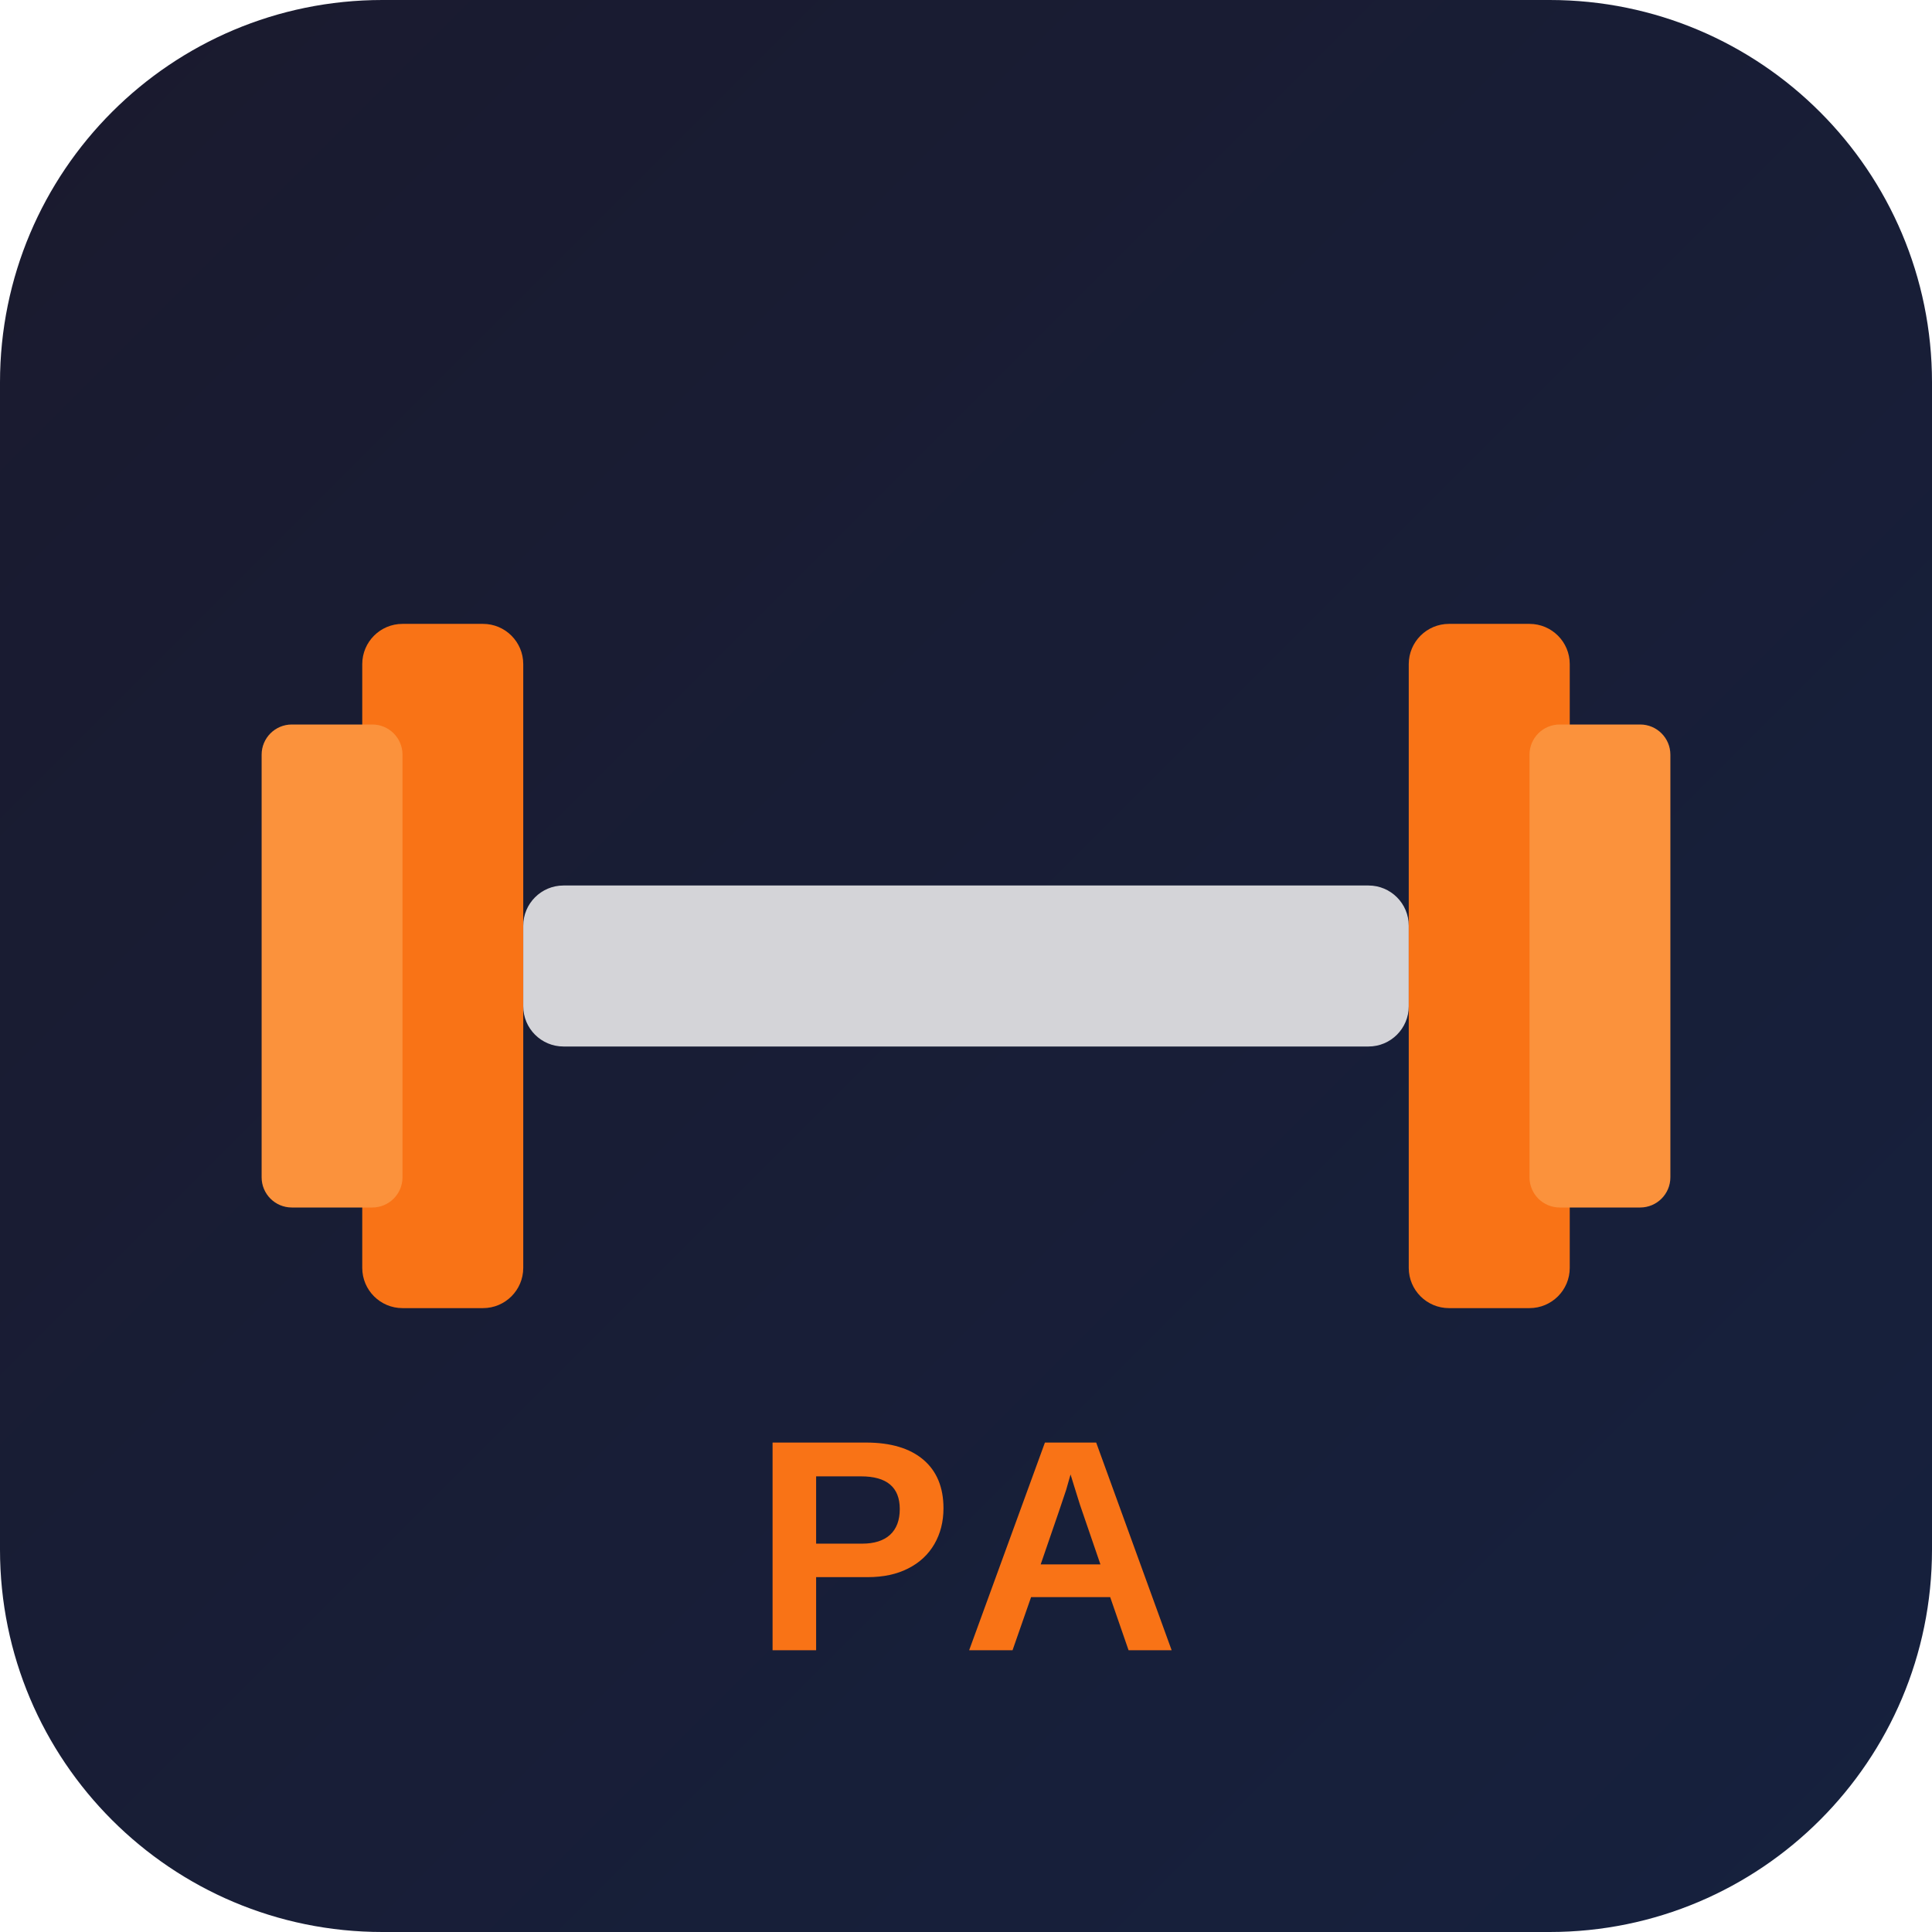
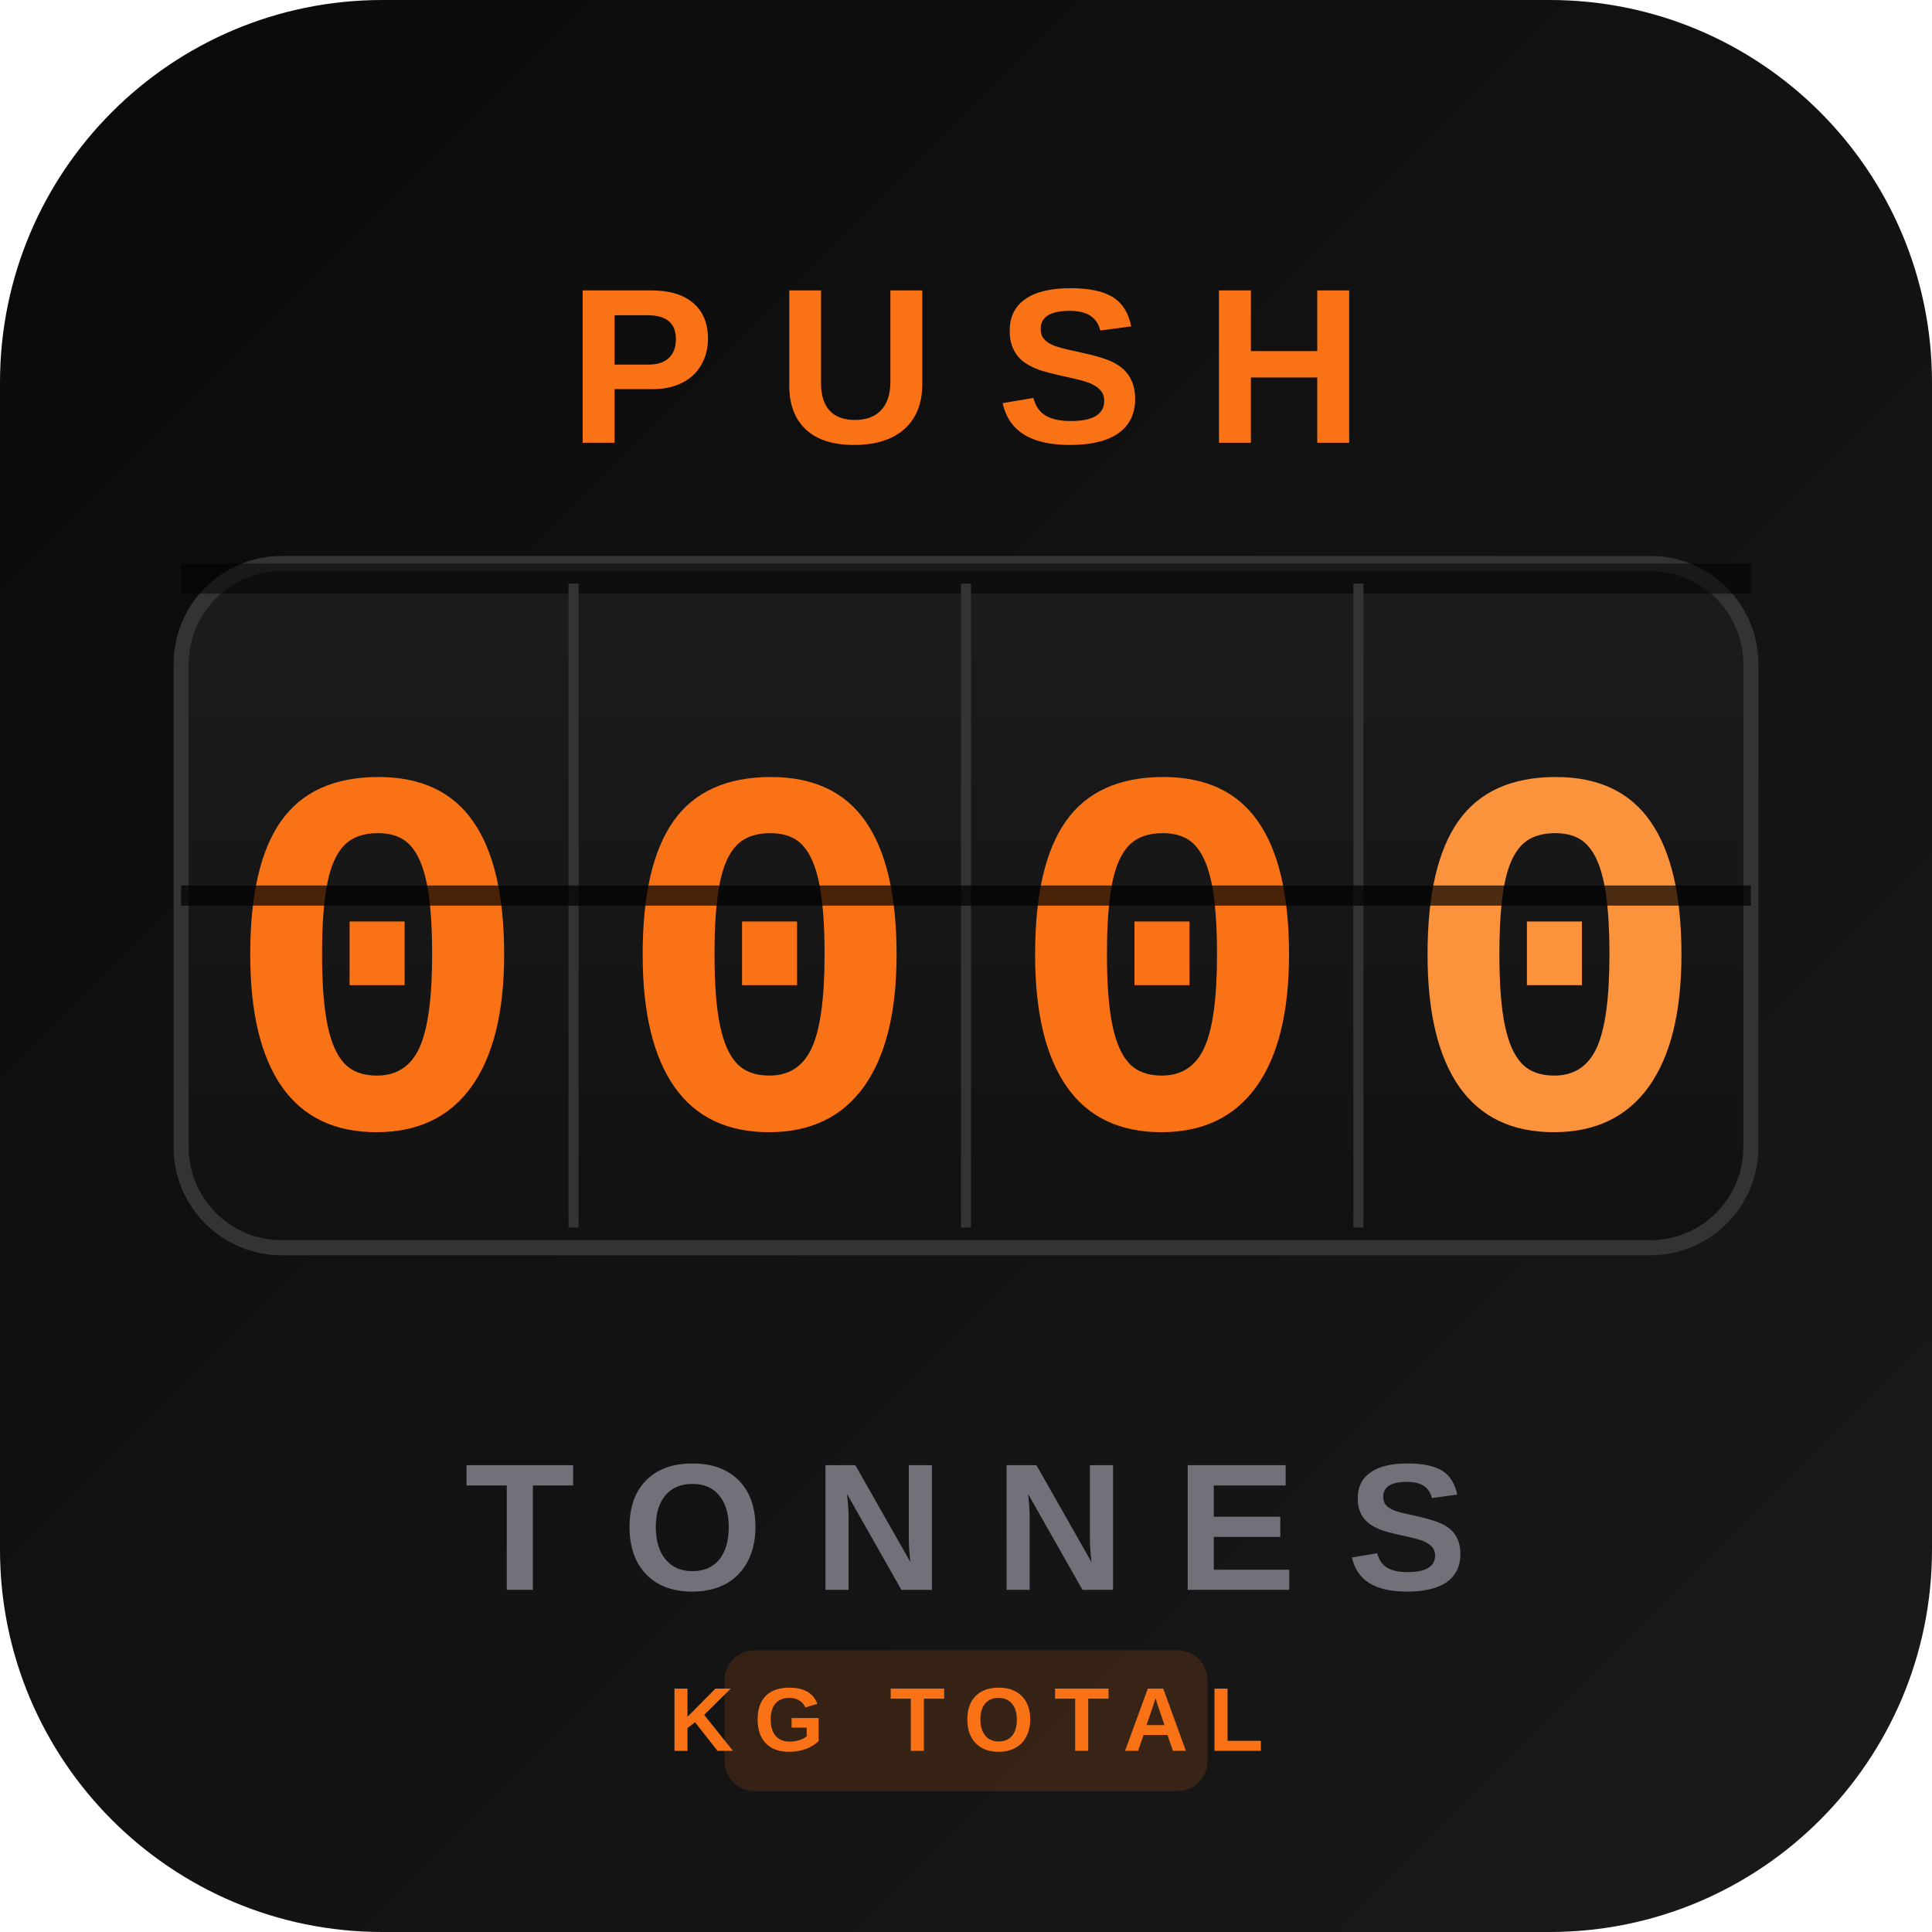
<svg xmlns="http://www.w3.org/2000/svg" width="192" height="192" viewBox="0 0 192 192">
  <defs>
    <linearGradient id="bg" x1="0%" y1="0%" x2="100%" y2="100%">
-       <stop offset="0%" style="stop-color:#1a1a2e" />
-       <stop offset="100%" style="stop-color:#16213e" />
+       <stop offset="0%" style="stop-color:#0a0a0a" />
+       <stop offset="100%" style="stop-color:#1a1a1a" />
+     </linearGradient>
+     <linearGradient id="counterBg" x1="0%" y1="0%" x2="0%" y2="100%">
+       <stop offset="0%" style="stop-color:#1c1c1c" />
+       <stop offset="100%" style="stop-color:#111111" />
    </linearGradient>
  </defs>
  <rect width="192" height="192" rx="38" ry="38" fill="url(#bg)" />
-   <rect x="36" y="62" width="16" height="68" rx="4" ry="4" fill="#f97316" />
-   <rect x="26" y="72" width="14" height="48" rx="3" ry="3" fill="#fb923c" />
-   <rect x="52" y="88" width="88" height="16" rx="4" ry="4" fill="#d4d4d8" />
-   <rect x="140" y="62" width="16" height="68" rx="4" ry="4" fill="#f97316" />
-   <rect x="152" y="72" width="14" height="48" rx="3" ry="3" fill="#fb923c" />
-   <text x="96" y="164" text-anchor="middle" font-family="Arial,Helvetica,sans-serif" font-weight="800" font-size="30" fill="#f97316" letter-spacing="3">PA</text>
+   <text x="96" y="44" text-anchor="middle" font-family="Arial Black,Arial,sans-serif" font-weight="900" font-size="22" fill="#f97316" letter-spacing="6">PUSH</text>
+   <rect x="18" y="56" width="156" height="68" rx="10" ry="10" fill="url(#counterBg)" stroke="#333" stroke-width="1.5" />
+   <rect x="18" y="56" width="156" height="3" rx="10" ry="0" fill="#000" opacity="0.5" />
+   <line x1="57" y1="58" x2="57" y2="122" stroke="#333" stroke-width="1" />
+   <line x1="96" y1="58" x2="96" y2="122" stroke="#333" stroke-width="1" />
+   <line x1="135" y1="58" x2="135" y2="122" stroke="#333" stroke-width="1" />
+   <text x="37.5" y="112" text-anchor="middle" font-family="Courier New,monospace" font-weight="700" font-size="52" fill="#f97316">0</text>
+   <text x="76.5" y="112" text-anchor="middle" font-family="Courier New,monospace" font-weight="700" font-size="52" fill="#f97316">0</text>
+   <text x="115.5" y="112" text-anchor="middle" font-family="Courier New,monospace" font-weight="700" font-size="52" fill="#f97316">0</text>
+   <text x="154.5" y="112" text-anchor="middle" font-family="Courier New,monospace" font-weight="700" font-size="52" fill="#fb923c">0</text>
+   <rect x="18" y="88" width="156" height="2" fill="#000" opacity="0.7" />
+   <text x="96" y="158" text-anchor="middle" font-family="Arial Black,Arial,sans-serif" font-weight="900" font-size="18" fill="#71717a" letter-spacing="5">TONNES</text>
+   <rect x="72" y="164" width="48" height="14" rx="3" fill="#f97316" opacity="0.15" />
+   <text x="96" y="174" text-anchor="middle" font-family="Arial,sans-serif" font-weight="700" font-size="9" fill="#f97316" letter-spacing="2">KG TOTAL</text>
</svg>
